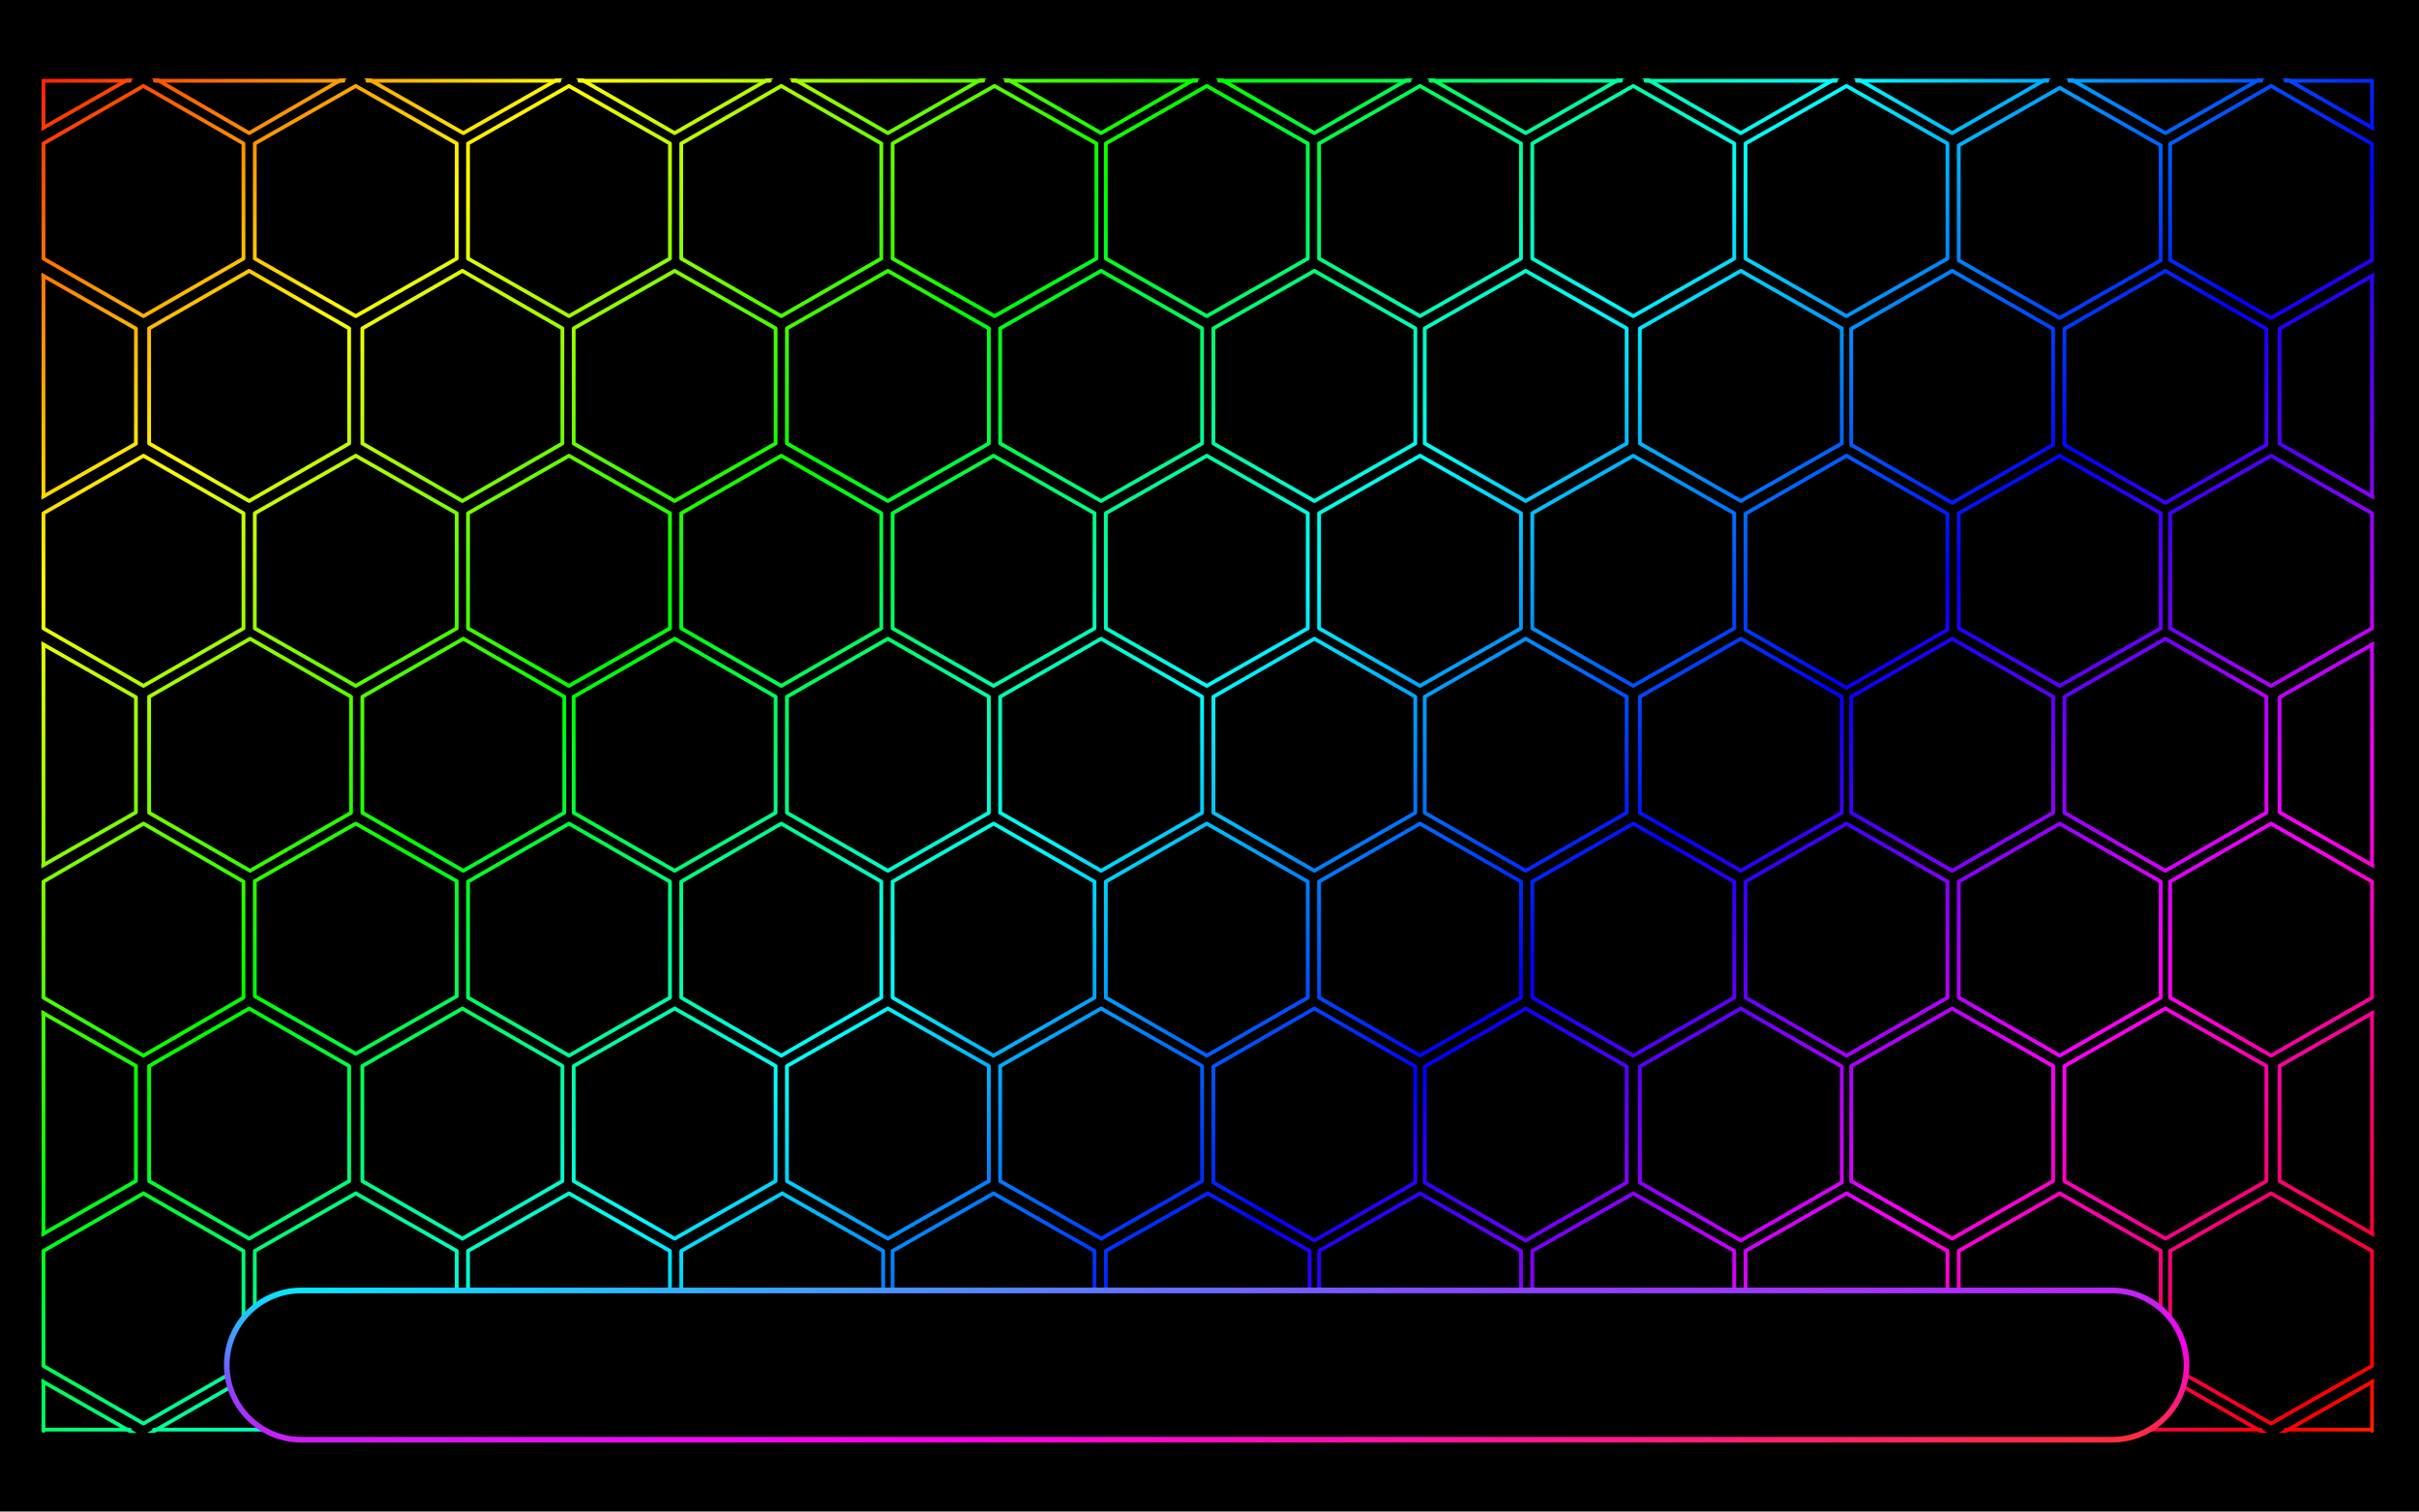
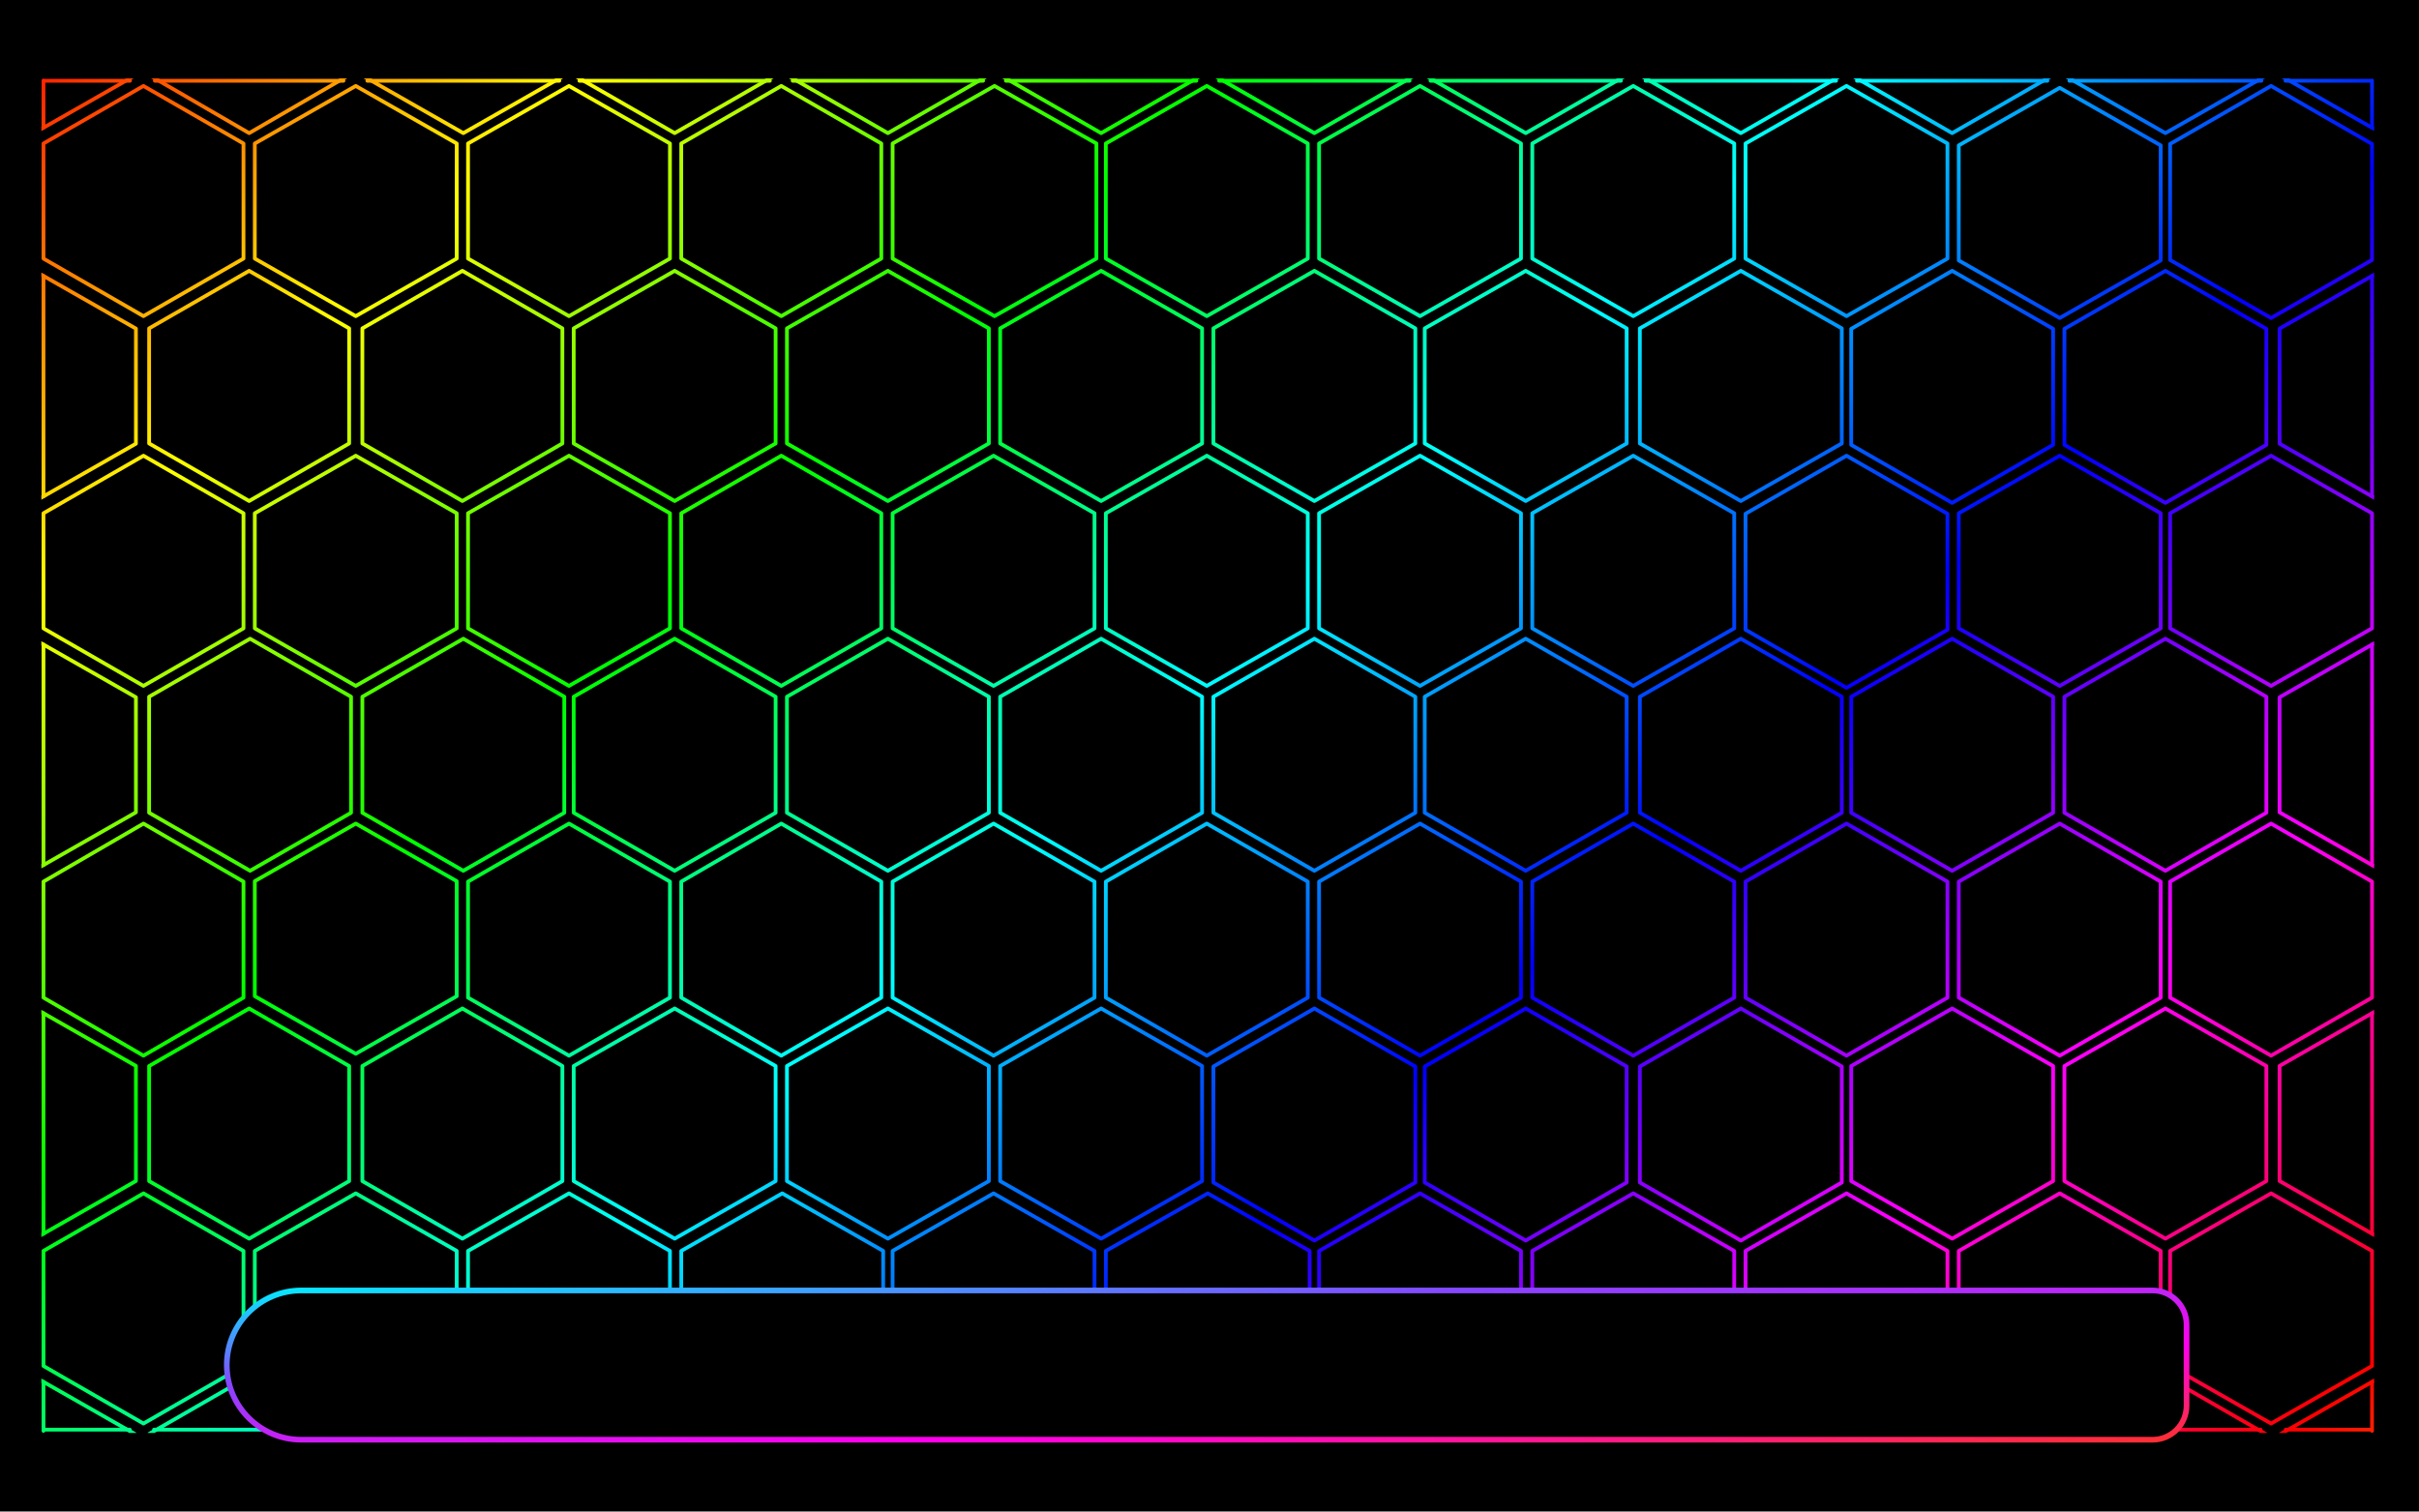
<svg xmlns="http://www.w3.org/2000/svg" width="2560" height="1600" viewBox="0 0 2560 1600">
  <defs>
    <linearGradient id="rainbow" gradientUnits="userSpaceOnUse" x1="0" y1="0" x2="1219.246" y2="1286.926">
      <stop offset="0" stop-color="#ff0097" />
      <stop offset="0.076" stop-color="#ff0000" />
      <stop offset="0.205" stop-color="#ffff00" />
      <stop offset="0.335" stop-color="#00ff00" />
      <stop offset="0.464" stop-color="#00ffff" />
      <stop offset="0.593" stop-color="#0000ff" />
      <stop offset="0.722" stop-color="#ff00ff" />
      <stop offset="0.851" stop-color="#ff0000" />
      <stop offset="0.98" stop-color="#ffff00" />
      <stop offset="1" stop-color="#d8ff00" />
    </linearGradient>
    <clipPath id="pattern-clip" data-edges="aligned">
      <rect x="1.88" y="227" width="1236.24" height="718" />
    </clipPath>
    <linearGradient id="home-outline" x1="0%" y1="0%" x2="100%" y2="100%">
      <stop offset="0" stop-color="#00efff" />
      <stop offset=".32" stop-color="#8844ff" />
      <stop offset=".68" stop-color="#ff00ec" />
      <stop offset="1" stop-color="#ff3030" />
    </linearGradient>
  </defs>
  <rect width="2560" height="1600" fill="#000" />
  <g transform="translate(40 83) scale(1.997 1.997) translate(0 -227)" clip-path="url(#pattern-clip)">
    <path d="M-1.5,133.709L52,164.209L52,225.209L-1.5,255.709L-55,225.209L-55,164.209ZM112,133L165,163.75L165,225.25L112,256L59,225.25L59,163.75ZM225.5,134L279,164.5L279,225.5L225.5,256L172,225.5L172,164.5ZM337.5,133L391,163.75L391,225.25L337.5,256L284,225.25L284,163.75ZM450.5,133L504,163.75L504,225.25L450.5,256L397,225.25L397,163.75ZM563.5,133L617,163.75L617,225.25L563.5,256L510,225.25L510,163.75ZM676.5,133L730,163.75L730,225.25L676.5,256L623,225.25L623,163.75ZM788.5,133L842,163.75L842,225.25L788.5,256L735,225.25L735,163.75ZM902.5,133L956,163.75L956,225.25L902.5,256L849,225.25L849,163.75ZM1014.5,133L1068,163.75L1068,225.25L1014.5,256L961,225.25L961,163.75ZM1127.5,134L1181,164.5L1181,225.5L1127.5,256L1074,225.5L1074,164.5ZM1241.5,133.709L1295,164.209L1295,225.209L1241.5,255.709L1188,225.209L1188,164.209ZM56,231L109,261.5L109,322.5L56,353L3,322.5L3,261.5ZM168.5,231L222,261.5L222,322.5L168.5,353L115,322.5L115,261.5ZM281.5,231L335,261.5L335,322.5L281.5,353L228,322.5L228,261.5ZM394,231L447,261.5L447,322.5L394,353L341,322.5L341,261.5ZM507,231L561,261.5L561,322.5L507,353L453,322.5L453,261.5ZM619.5,231L673,261.5L673,322.5L619.5,353L566,322.5L566,261.5ZM732.5,231L786,261.5L786,322.5L732.5,353L679,322.5L679,261.5ZM845.5,231L899,261.5L899,322.5L845.5,353L792,322.5L792,261.5ZM958.5,231L1012,261.5L1012,322.5L958.5,353L905,322.5L905,261.5ZM1071.5,232L1125,262.5L1125,323.5L1071.5,354L1018,323.5L1018,262.5ZM1183.5,231L1237,261.75L1237,323.25L1183.5,354L1130,323.25L1130,261.75ZM-1.5,329.121L52,359.621L52,420.621L-1.5,451.121L-55,420.621L-55,359.621ZM112,329L165,359.5L165,420.5L112,451L59,420.5L59,359.5ZM225,329L278,359.5L278,420.5L225,451L172,420.5L172,359.5ZM337.5,329L391,359.5L391,420.5L337.5,451L284,420.5L284,359.5ZM450.5,329L504,359.5L504,420.5L450.5,451L397,420.5L397,359.5ZM563.5,329L617,359.5L617,420.5L563.5,451L510,420.5L510,359.5ZM676.5,329L730,359.5L730,420.5L676.5,451L623,420.5L623,359.5ZM788.5,329L842,359.5L842,420.5L788.5,451L735,420.5L735,359.5ZM902.5,329L956,359.5L956,420.5L902.5,451L849,420.5L849,359.5ZM1014.5,329L1068,359.75L1068,421.25L1014.5,452L961,421.25L961,359.75ZM1127.5,329L1181,359.75L1181,421.25L1127.5,452L1074,421.25L1074,359.75ZM1241.5,329.121L1295,359.621L1295,420.621L1241.5,451.121L1188,420.621L1188,359.621ZM56,427L109,457.5L109,518.5L56,549L3,518.5L3,457.5ZM168.5,427L222,457.5L222,518.5L168.5,549L115,518.5L115,457.5ZM281.5,427L335,457.5L335,518.5L281.5,549L228,518.5L228,457.5ZM394,427L447,457.5L447,518.5L394,549L341,518.5L341,457.5ZM506.5,427L560,457.5L560,518.5L506.5,549L453,518.5L453,457.5ZM619.5,427L673,457.5L673,518.5L619.5,549L566,518.5L566,457.5ZM732.5,427L786,457.5L786,518.5L732.5,549L679,518.5L679,457.5ZM845.5,427L899,457.5L899,518.5L845.5,549L792,518.5L792,457.5ZM958.5,427L1012,457.75L1012,519.25L958.5,550L905,519.25L905,457.75ZM1071.5,427L1125,457.5L1125,518.5L1071.5,549L1018,518.5L1018,457.5ZM1183.5,427L1237,457.5L1237,518.5L1183.5,549L1130,518.5L1130,457.5ZM-1.5,524.533L52,555.033L52,616.033L-1.5,646.533L-55,616.033L-55,555.033ZM112.5,524L166,554.75L166,616.25L112.5,647L59,616.25L59,554.75ZM225.5,524L279,554.75L279,616.25L225.5,647L172,616.25L172,554.75ZM337.5,524L391,554.75L391,616.25L337.5,647L284,616.25L284,554.75ZM450.5,524L504,554.75L504,616.25L450.5,647L397,616.25L397,554.75ZM563.5,524L617,554.75L617,616.25L563.5,647L510,616.25L510,554.75ZM676.5,524L730,554.75L730,616.25L676.5,647L623,616.25L623,554.75ZM788.5,524L842,554.75L842,616.25L788.5,647L735,616.25L735,554.75ZM902.5,524L956,554.75L956,616.25L902.5,647L849,616.25L849,554.75ZM1014.5,524L1068,554.75L1068,616.25L1014.5,647L961,616.25L961,554.75ZM1127.5,524L1181,554.75L1181,616.25L1127.5,647L1074,616.25L1074,554.75ZM1241.5,524.533L1295,555.033L1295,616.033L1241.5,646.533L1188,616.033L1188,555.033ZM56,622L109,652.75L109,714.25L56,745L3,714.25L3,652.75ZM168.5,622L222,652.5L222,713.5L168.5,744L115,713.5L115,652.5ZM281.5,622L335,652.75L335,714.25L281.5,745L228,714.25L228,652.75ZM394,622L447,652.75L447,714.25L394,745L341,714.25L341,652.75ZM506.5,622L560,652.75L560,714.25L506.5,745L453,714.25L453,652.75ZM619.5,622L673,652.75L673,714.25L619.5,745L566,714.25L566,652.75ZM732.5,622L786,652.75L786,714.25L732.5,745L679,714.25L679,652.75ZM845.5,622L899,652.75L899,714.25L845.5,745L792,714.25L792,652.75ZM958.5,622L1012,652.75L1012,714.25L958.5,745L905,714.25L905,652.75ZM1071.5,622L1125,652.75L1125,714.25L1071.5,745L1018,714.25L1018,652.75ZM1183.5,622L1237,652.75L1237,714.25L1183.5,745L1130,714.25L1130,652.75ZM-1.5,719.946L52,750.446L52,811.446L-1.5,841.946L-55,811.446L-55,750.446ZM112,720L165,750.5L165,811.5L112,842L59,811.5L59,750.5ZM225,720L278,750.5L278,811.5L225,842L172,811.5L172,750.5ZM337.5,720L391,750.5L391,811.5L337.5,842L284,811.5L284,750.5ZM450.5,720L504,750.5L504,811.5L450.5,842L397,811.5L397,750.5ZM563.5,720L617,750.5L617,811.5L563.5,842L510,811.5L510,750.5ZM676.5,720L730,750.75L730,812.25L676.5,843L623,812.25L623,750.75ZM788.5,720L842,750.75L842,812.25L788.5,843L735,812.25L735,750.75ZM902.5,720L956,750.75L956,812.25L902.5,843L849,812.25L849,750.75ZM1014.5,720L1068,750.5L1068,811.5L1014.5,842L961,811.5L961,750.5ZM1127.5,720L1181,750.5L1181,811.5L1127.5,842L1074,811.5L1074,750.5ZM1241.5,719.946L1295,750.446L1295,811.446L1241.5,841.946L1188,811.446L1188,750.446ZM56,818L109,848.5L109,909.5L56,940L3,909.5L3,848.5ZM168.5,818L222,848.5L222,909.5L168.5,940L115,909.5L115,848.5ZM281.5,818L335,848.5L335,909.5L281.5,940L228,909.5L228,848.5ZM394.5,818L448,848.5L448,909.5L394.5,940L341,909.5L341,848.5ZM506.5,818L560,848.5L560,909.5L506.5,940L453,909.5L453,848.5ZM620,818L674,848.5L674,909.5L620,940L566,909.5L566,848.5ZM732.5,818L786,848.5L786,909.5L732.5,940L679,909.5L679,848.5ZM845.5,818L899,848.5L899,909.5L845.5,940L792,909.5L792,848.5ZM958.5,818L1012,848.5L1012,909.5L958.5,940L905,909.5L905,848.5ZM1071.5,818L1125,848.5L1125,909.5L1071.5,940L1018,909.5L1018,848.5ZM1183.5,818L1237,848.5L1237,909.5L1183.5,940L1130,909.5L1130,848.5ZM-1.5,915.358L52,945.858L52,1006.858L-1.5,1037.358L-55,1006.858L-55,945.858ZM112,915L165,945.5L165,1006.5L112,1037L59,1006.5L59,945.5ZM225,915L278,945.5L278,1006.5L225,1037L172,1006.5L172,945.5ZM337.5,915L391,945.75L391,1007.25L337.5,1038L284,1007.25L284,945.75ZM450.5,915L504,945.75L504,1007.25L450.5,1038L397,1007.25L397,945.75ZM563.5,915L617,945.5L617,1006.5L563.5,1037L510,1006.5L510,945.5ZM676.5,915L730,945.5L730,1006.5L676.5,1037L623,1006.5L623,945.5ZM788.5,915L842,945.5L842,1006.5L788.5,1037L735,1006.5L735,945.5ZM902.5,915L956,945.5L956,1006.5L902.5,1037L849,1006.5L849,945.5ZM1014.5,915L1068,945.5L1068,1006.5L1014.5,1037L961,1006.5L961,945.5ZM1127.5,915L1181,945.75L1181,1007.25L1127.5,1038L1074,1007.25L1074,945.75ZM1241.5,915.358L1295,945.858L1295,1006.858L1241.5,1037.358L1188,1006.858L1188,945.858Z" fill="none" stroke="url(#rainbow)" stroke-width="2" stroke-linejoin="round" />
    <path d="M3,228.25L48.858,228.25M62.016,228.25L161.984,228.25M174.631,228.25L276.369,228.25M287.045,228.25L387.955,228.25M400.045,228.25L500.955,228.25M513.045,228.25L613.955,228.25M626.045,228.25L726.955,228.25M738.045,228.25L838.955,228.25M852.045,228.25L952.955,228.25M964.045,228.25L1064.955,228.25M1076.631,228.25L1178.369,228.25M1191.142,228.25L1237,228.25M3,943.249L48.741,943.249M61.607,943.249L162.393,943.249M174.607,943.249L275.393,943.249M287.045,943.249L387.955,943.249M400.045,943.249L500.955,943.249M512.631,943.249L614.369,943.249M625.631,943.249L727.369,943.249M737.631,943.249L839.369,943.249M851.631,943.249L953.369,943.249M963.631,943.249L1065.369,943.249M1077.045,943.249L1177.955,943.249M1191.259,943.249L1237,943.249M3,228.12L3,253.144M1237,228.12L1237,253.144M3,331.686L3,448.556M1237,331.686L1237,448.556M3,527.098L3,643.968M1237,527.098L1237,643.968M3,722.511L3,839.381M1237,722.511L1237,839.381M3,917.923L3,943.88M1237,917.923L1237,943.88" fill="none" stroke="url(#rainbow)" stroke-width="2" stroke-linecap="round" />
  </g>
-   <rect id="pixel-launcher-panel" x="240" y="1366" width="2074" height="158" rx="79" fill="#000" stroke="url(#home-outline)" stroke-width="6" />
+   <path id="pixel-launcher-panel" d="M319,1366 H2278 A36,36 0 0 1 2314,1402 V1488 A36,36 0 0 1 2278,1524 H319 A79,79 0 0 1 240,1445 V1445 A79,79 0 0 1 319,1366 Z" fill="#000" stroke="url(#home-outline)" stroke-width="6" />
</svg>
